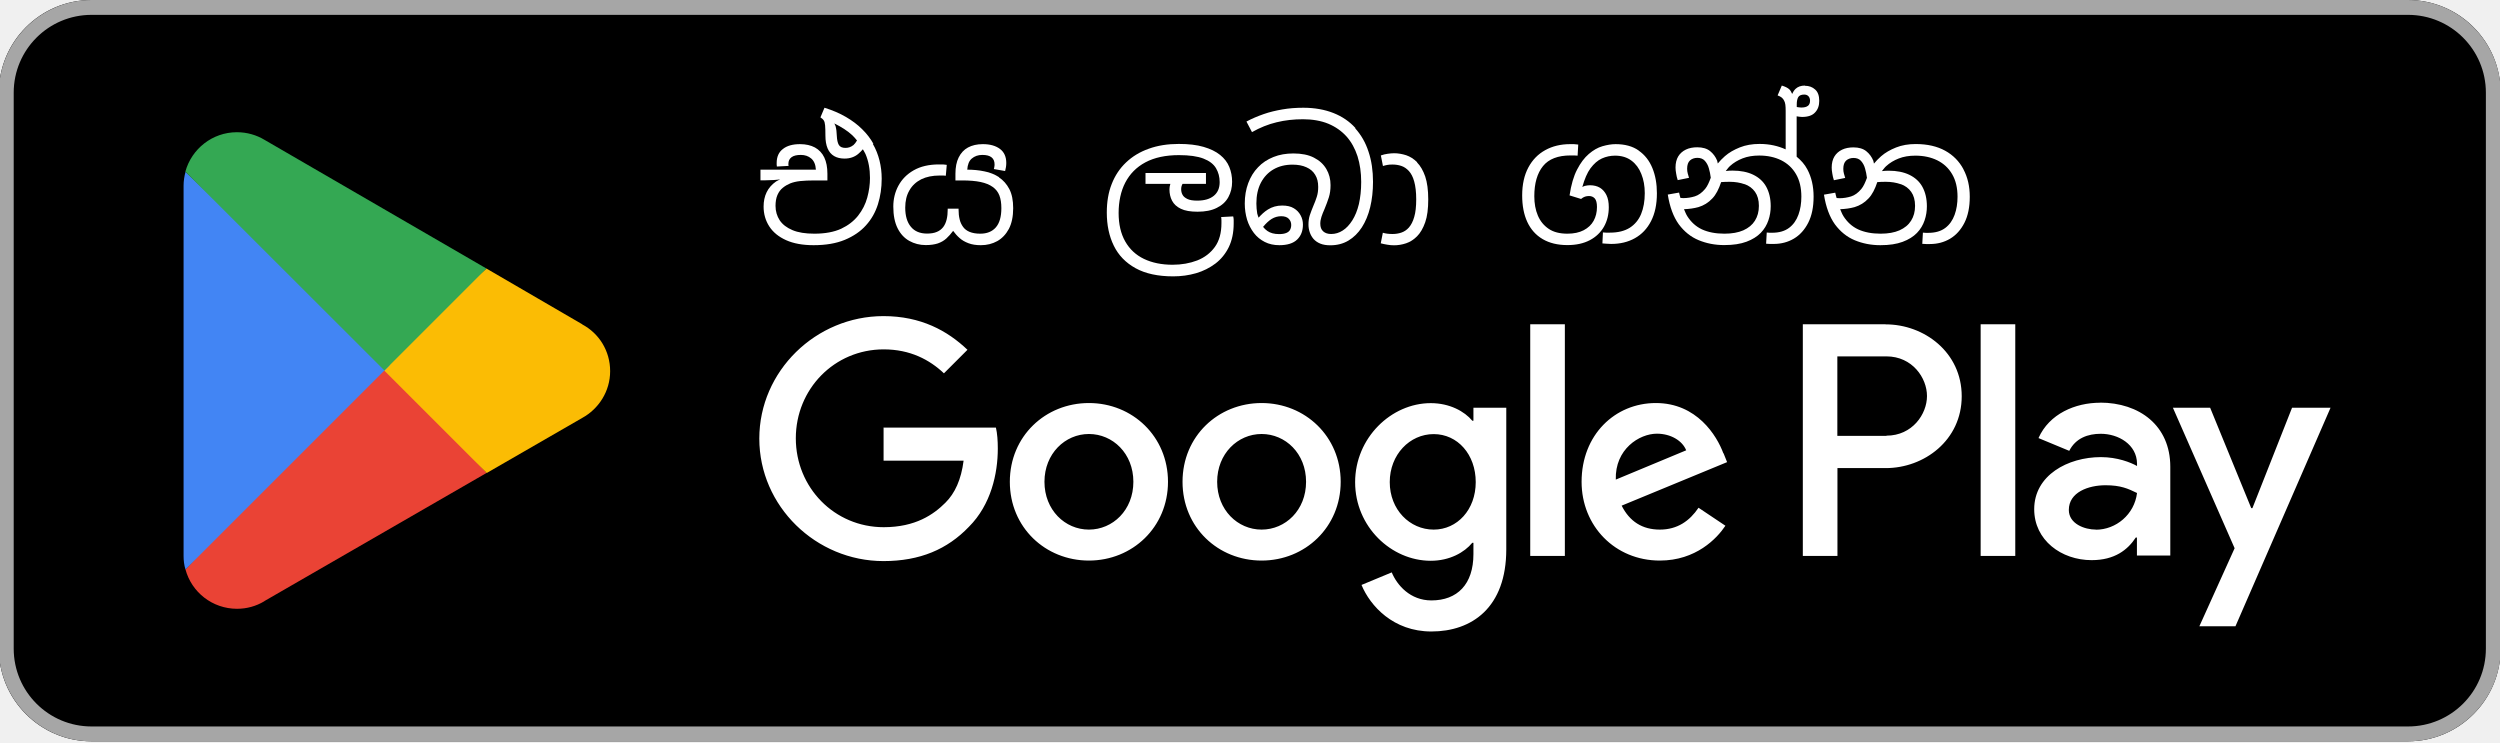
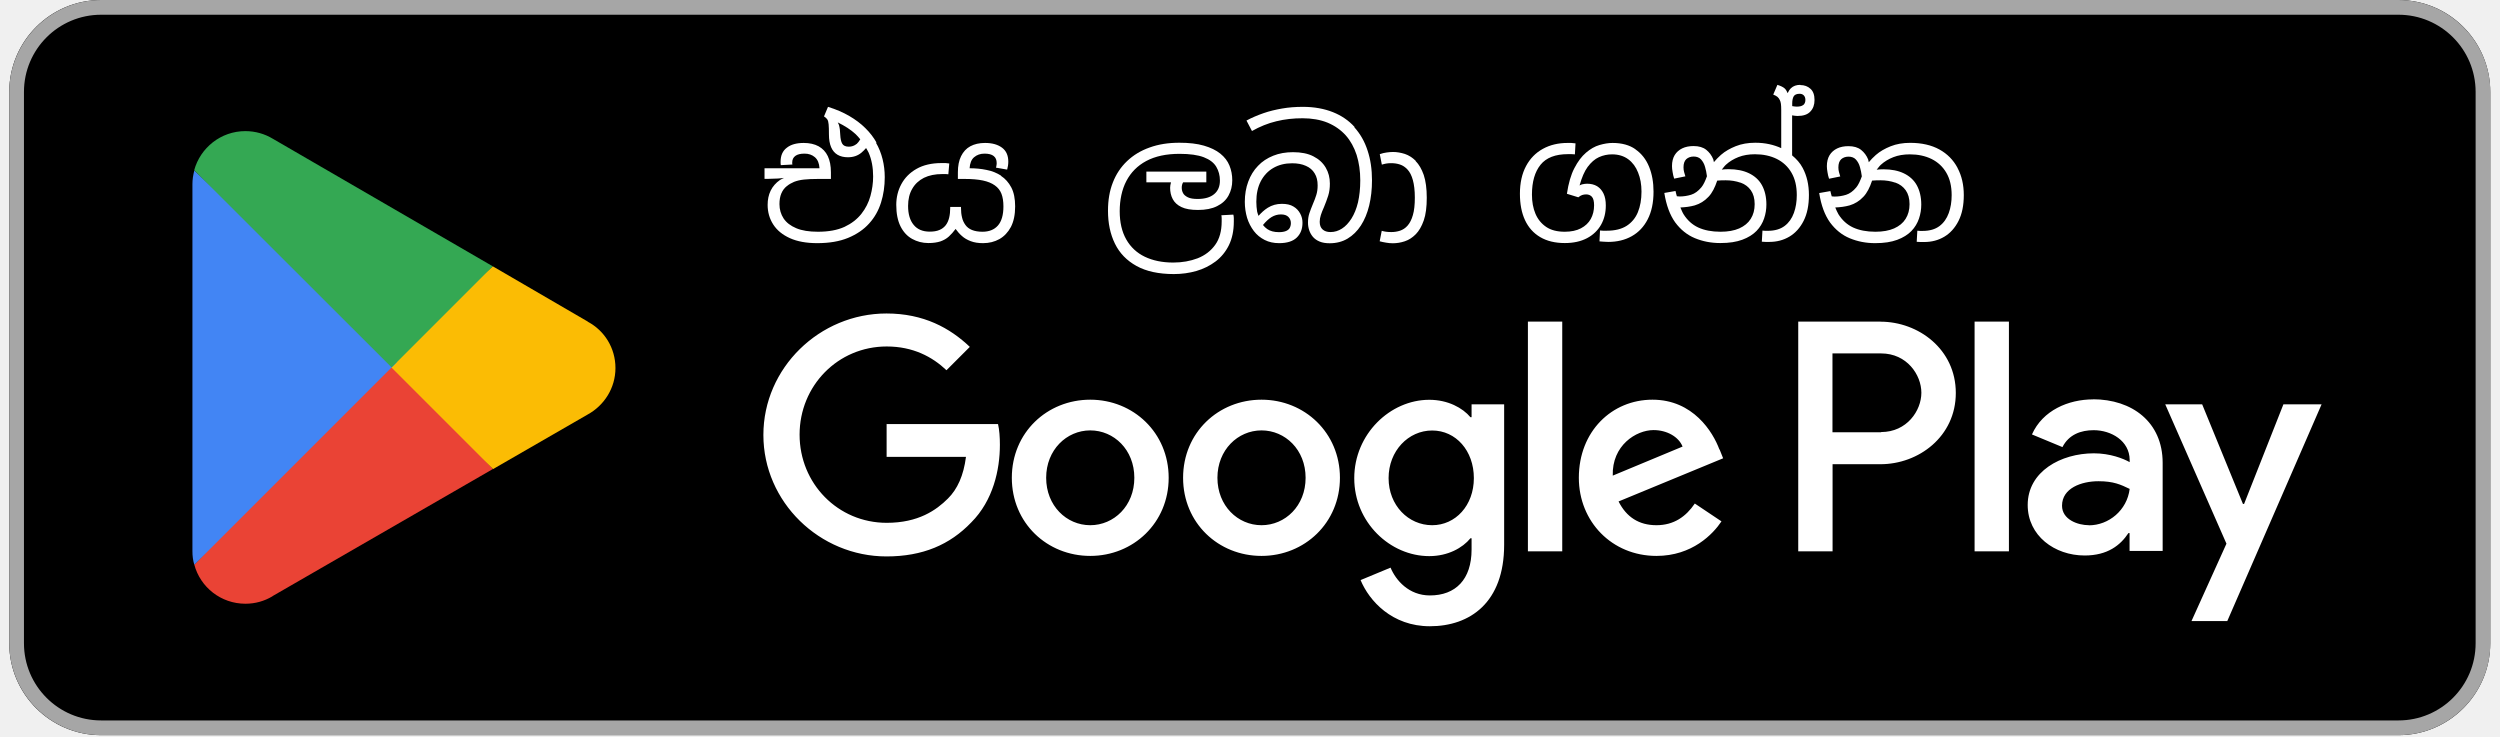
- <svg xmlns="http://www.w3.org/2000/svg" id="artwork" version="1.1" viewBox="0 0 239 71">
+ <svg xmlns="http://www.w3.org/2000/svg" id="artwork" version="1.1" viewBox="-1 0 241 71">
  <defs>
    <style>
      .st0 {
        fill: #4285f4;
      }

      .st1 {
        fill: #a6a6a6;
      }

      .st2 {
        fill: #34a853;
      }

      .st3 {
        fill: #fbbc04;
      }

      .st4 {
        fill: #fff;
      }

      .st5 {
        fill: #ea4335;
      }
    </style>
  </defs>
  <g>
    <rect x="-.11" y="0" width="239.17" height="70.87" rx="8.86" ry="8.86" />
    <path class="st1" d="M230.21,1.42c4.11,0,7.44,3.33,7.44,7.44v53.15c0,4.11-3.33,7.44-7.44,7.44H8.75c-4.11,0-7.44-3.33-7.44-7.44V8.86C1.31,4.75,4.64,1.42,8.75,1.42h221.46M230.21,0H8.75C3.88,0-.11,3.99-.11,8.86v53.15c0,4.87,3.99,8.86,8.86,8.86h221.46c4.87,0,8.86-3.99,8.86-8.86V8.86C239.07,3.99,235.08,0,230.21,0h0Z" />
    <path class="st4" d="M120.61,38.53c-4.16,0-7.56,3.17-7.56,7.53s3.4,7.53,7.56,7.53,7.56-3.19,7.56-7.53-3.4-7.53-7.56-7.53ZM120.61,50.63c-2.29,0-4.25-1.88-4.25-4.57s1.97-4.57,4.25-4.57,4.25,1.86,4.25,4.57-1.97,4.57-4.25,4.57ZM104.1,38.53c-4.16,0-7.56,3.17-7.56,7.53s3.4,7.53,7.56,7.53,7.56-3.19,7.56-7.53-3.4-7.53-7.56-7.53ZM104.1,50.63c-2.29,0-4.25-1.88-4.25-4.57s1.97-4.57,4.25-4.57,4.25,1.86,4.25,4.57-1.97,4.57-4.25,4.57ZM84.47,40.85v3.19h7.65c-.23,1.81-.83,3.12-1.74,4.02-1.12,1.12-2.85,2.34-5.9,2.34-4.71,0-8.4-3.79-8.4-8.5s3.69-8.5,8.4-8.5c2.53,0,4.39.99,5.76,2.29l2.25-2.25c-1.91-1.82-4.45-3.22-8.03-3.22-6.45,0-11.87,5.24-11.87,11.71s5.42,11.71,11.87,11.71c3.49,0,6.11-1.13,8.17-3.28,2.11-2.11,2.76-5.08,2.76-7.48,0-.74-.05-1.44-.18-2h-10.75v-.02ZM164.75,43.33c-.62-1.68-2.53-4.8-6.45-4.8s-7.1,3.05-7.1,7.53c0,4.22,3.19,7.53,7.48,7.53,3.45,0,5.46-2.11,6.27-3.33l-2.57-1.72c-.85,1.26-2.02,2.09-3.7,2.09s-2.89-.78-3.65-2.29l10.08-4.16-.34-.85h-.02ZM154.47,45.85c-.09-2.91,2.25-4.39,3.93-4.39,1.31,0,2.43.66,2.8,1.59,0,0-6.73,2.8-6.73,2.8ZM146.29,53.15h3.31v-22.15h-3.31v22.15ZM140.86,40.22h-.11c-.74-.89-2.16-1.68-3.97-1.68-3.77,0-7.23,3.31-7.23,7.56s3.45,7.51,7.23,7.51c1.81,0,3.22-.8,3.97-1.72h.11v1.08c0,2.89-1.54,4.43-4.02,4.43-2.02,0-3.28-1.45-3.79-2.68l-2.89,1.2c.83,2,3.03,4.45,6.68,4.45,3.88,0,7.16-2.29,7.16-7.85v-13.54h-3.14s0,1.22,0,1.22ZM137.06,50.63c-2.29,0-4.2-1.91-4.2-4.54s1.91-4.59,4.2-4.59,4.02,1.95,4.02,4.59-1.77,4.54-4.02,4.54ZM180.27,31h-7.92v22.15h3.31v-8.4h4.62c3.67,0,7.26-2.66,7.26-6.87s-3.6-6.87-7.26-6.87h-.02ZM180.34,41.67h-4.69v-7.6h4.69c2.48,0,3.88,2.06,3.88,3.79s-1.4,3.79-3.88,3.79v.02ZM200.78,38.5c-2.39,0-4.87,1.06-5.9,3.38l2.94,1.22c.62-1.22,1.79-1.63,3.01-1.63,1.7,0,3.45,1.03,3.47,2.85v.23c-.6-.34-1.88-.85-3.45-.85-3.17,0-6.38,1.74-6.38,4.98,0,2.96,2.59,4.87,5.49,4.87,2.21,0,3.45-.99,4.22-2.16h.11v1.72h3.19v-8.49c0-3.93-2.94-6.13-6.73-6.13h.04ZM200.37,50.63c-1.08,0-2.59-.55-2.59-1.88,0-1.7,1.88-2.36,3.51-2.36,1.45,0,2.14.32,3.01.74-.25,2.06-2.02,3.51-3.93,3.51v-.02ZM219.12,38.98l-3.79,9.6h-.11l-3.93-9.6h-3.56l5.9,13.43-3.37,7.46h3.45l9.09-20.89h-3.69ZM189.35,53.15h3.31v-22.15h-3.31v22.15Z" />
    <g>
      <path class="st5" d="M36.6,34.41l-18.87,20.02h0c.58,2.18,2.57,3.77,4.93,3.77.94,0,1.82-.25,2.59-.71l.05-.04,21.22-12.24-9.94-10.82.02.02Z" />
      <path class="st3" d="M55.68,31h-.02l-9.16-5.33-10.33,9.19,10.36,10.36,9.12-5.26c1.59-.87,2.68-2.55,2.68-4.48s-1.06-3.61-2.66-4.46v-.02Z" />
      <path class="st0" d="M17.73,16.44c-.11.43-.18.85-.18,1.31v35.38c0,.46.05.89.18,1.31l19.51-19.51s-19.51-18.5-19.51-18.5Z" />
      <path class="st2" d="M36.74,35.43l9.76-9.76-21.21-12.3c-.76-.46-1.67-.73-2.64-.73-2.36,0-4.34,1.61-4.93,3.77h0l19.01,18.99v.02Z" />
    </g>
  </g>
  <g>
    <path class="st4" d="M83.5,13.75c-.28-.5-.64-.97-1.08-1.4-.43-.43-.95-.82-1.55-1.17-.6-.35-1.28-.64-2.05-.88l-.39.93s.02,0,.03.01h0c.12.08.22.16.29.27.07.1.11.26.13.48.02.22.03.54.03.98,0,.48.07.89.21,1.22.14.33.35.57.62.73.27.16.61.24,1,.24.52,0,.95-.15,1.3-.44.18-.15.32-.3.45-.45.08.15.18.29.25.45.29.67.43,1.44.43,2.29,0,.63-.09,1.26-.26,1.88-.17.62-.46,1.2-.87,1.72-.41.52-.95.94-1.63,1.26-.68.31-1.53.47-2.56.47-.85,0-1.55-.11-2.09-.34-.55-.23-.95-.54-1.22-.94-.26-.4-.4-.86-.4-1.38,0-.4.06-.75.18-1.03.12-.28.29-.52.52-.7.22-.18.45-.31.71-.42.26-.1.57-.18.95-.22.37-.04.83-.06,1.36-.06h1.24v-.64c0-.62-.1-1.14-.3-1.56s-.5-.73-.89-.95c-.39-.21-.87-.32-1.43-.32-.69,0-1.24.15-1.63.46-.4.3-.6.75-.6,1.34,0,.04,0,.1,0,.16,0,.07.01.13.02.18l1.12-.06s-.02-.06-.02-.1v-.1c0-.27.1-.48.3-.63.2-.15.5-.22.89-.22s.72.11.99.34c.27.23.42.58.45,1.07h-5.3v1.02h.39c.22,0,.51-.01.89-.03.22-.01.4-.04.6-.06-.13.07-.27.12-.39.2-.4.28-.7.62-.9,1.03-.2.41-.29.87-.29,1.37,0,.7.18,1.33.54,1.89.36.56.9,1,1.61,1.32s1.59.48,2.63.48c1.17,0,2.16-.17,2.98-.51s1.5-.8,2.02-1.38c.53-.58.91-1.26,1.15-2.02.24-.76.36-1.58.36-2.45,0-.6-.07-1.18-.21-1.74-.14-.56-.35-1.09-.64-1.59ZM81.57,13.88c-.21.17-.46.26-.74.26-.32,0-.53-.1-.64-.29-.11-.19-.17-.47-.19-.85-.01-.37-.05-.68-.12-.94-.03-.1-.08-.17-.12-.26.67.33,1.26.7,1.73,1.14.17.15.3.33.44.49-.11.19-.23.34-.35.45Z" />
    <path class="st4" d="M95.53,16.95c-.42-.27-.89-.47-1.43-.57-.52-.11-1.07-.16-1.63-.16.03-.48.17-.84.43-1.06.27-.23.6-.35,1.01-.35s.69.08.88.23c.2.16.29.38.29.68,0,.05,0,.13-.02.22-.01.1-.03.17-.05.22l1.08.19c.03-.12.06-.25.08-.38.02-.13.03-.26.03-.39,0-.59-.2-1.04-.6-1.34-.4-.3-.94-.46-1.64-.46-.56,0-1.03.11-1.42.32-.39.21-.68.53-.89.95s-.31.94-.31,1.56v.64h.65c.7,0,1.29.05,1.76.15s.86.26,1.15.47c.3.21.51.48.64.81.13.34.19.74.19,1.22,0,.83-.18,1.44-.53,1.84-.35.4-.85.6-1.49.6-.4,0-.74-.06-1.01-.17-.27-.11-.48-.27-.63-.48-.15-.21-.27-.45-.33-.73-.07-.28-.1-.58-.1-.92v-.09h-1.04v.09c0,.34-.03.65-.1.94-.07.29-.18.53-.33.73-.16.2-.36.36-.61.46-.25.11-.57.16-.94.16-.67,0-1.19-.22-1.54-.65-.36-.43-.54-1.04-.54-1.83,0-.64.13-1.19.4-1.65.26-.46.64-.81,1.13-1.06.49-.24,1.08-.36,1.76-.36.14,0,.26,0,.35,0,.09,0,.17.01.24.02l.09-1.04c-.1-.02-.22-.03-.35-.04-.13,0-.26,0-.4,0-.96,0-1.76.19-2.41.56s-1.13.86-1.46,1.47c-.33.61-.49,1.28-.49,2,0,.84.14,1.53.41,2.07.27.54.65.95,1.12,1.21s.99.4,1.57.4c.47,0,.85-.06,1.16-.16.31-.11.58-.26.81-.47.23-.21.44-.45.65-.73.18.25.38.48.61.68.23.21.51.37.85.5s.73.19,1.19.19c.58,0,1.1-.13,1.57-.39.46-.26.83-.65,1.11-1.17.27-.52.41-1.18.41-1.98,0-.74-.12-1.35-.37-1.83-.25-.47-.58-.85-1-1.12Z" />
    <path class="st4" d="M117.86,20.69l-1.12.06c.02.09.03.2.03.33v.26c0,.93-.21,1.69-.63,2.27-.42.58-.98,1.01-1.69,1.29-.71.27-1.49.41-2.35.41-1.05,0-1.97-.19-2.74-.56s-1.37-.93-1.79-1.67-.63-1.65-.63-2.72.21-2.09.64-2.91,1.06-1.47,1.92-1.93c.86-.46,1.93-.69,3.21-.69.99,0,1.77.11,2.34.33.57.22.97.53,1.2.92s.35.83.35,1.33c0,.56-.18.99-.55,1.3s-.9.47-1.6.47c-.4,0-.72-.05-.94-.16s-.38-.24-.46-.4c-.09-.16-.13-.34-.13-.53s.04-.35.13-.51h2.24v-1.04h-5.78v1.04h2.37s0,.01,0,.02c-.05.17-.08.34-.08.5,0,.4.08.77.25,1.09s.44.58.84.77c.39.19.92.28,1.6.28.73,0,1.35-.12,1.84-.37.49-.24.86-.58,1.1-1.02s.36-.92.36-1.47c0-.51-.09-.98-.27-1.42s-.47-.82-.88-1.15-.93-.58-1.58-.77c-.65-.19-1.44-.28-2.37-.28-1.06,0-2.02.15-2.87.46-.85.3-1.57.74-2.17,1.31-.6.57-1.06,1.26-1.37,2.06-.32.81-.47,1.71-.47,2.73,0,1.2.22,2.25.67,3.17.45.92,1.14,1.63,2.08,2.15.94.52,2.14.78,3.6.78.76,0,1.49-.1,2.18-.3.69-.2,1.3-.51,1.85-.92.54-.41.97-.94,1.28-1.57.31-.64.47-1.39.47-2.27,0-.11,0-.22,0-.33,0-.11-.02-.22-.04-.33Z" />
    <path class="st4" d="M129.58,12.24c-.56-.62-1.26-1.1-2.09-1.43s-1.8-.51-2.89-.51c-.7,0-1.37.05-2,.16s-1.23.25-1.8.45c-.57.2-1.12.43-1.64.71l.53,1.01c.76-.43,1.55-.75,2.35-.94.81-.2,1.65-.29,2.53-.29s1.72.14,2.42.43c.69.29,1.27.7,1.74,1.22.47.53.81,1.16,1.05,1.89.23.74.35,1.55.35,2.45,0,.8-.08,1.5-.22,2.12-.15.62-.36,1.13-.63,1.56-.27.42-.57.75-.92.97-.34.22-.71.33-1.1.33-.32,0-.57-.08-.76-.25-.19-.17-.28-.41-.28-.74,0-.22.04-.43.11-.65.07-.22.17-.47.3-.76.16-.39.3-.76.41-1.11s.16-.73.16-1.16c0-.57-.13-1.08-.4-1.54s-.66-.82-1.19-1.09c-.52-.27-1.18-.4-1.96-.4-.7,0-1.34.11-1.91.34-.57.23-1.07.55-1.47.98-.41.42-.72.93-.94,1.52-.22.59-.33,1.24-.33,1.95,0,.55.08,1.06.22,1.54.15.48.37.9.65,1.27.28.37.63.65,1.04.86.41.21.88.31,1.4.31.76,0,1.33-.18,1.7-.54.37-.36.55-.83.55-1.43,0-.31-.07-.61-.22-.88-.15-.28-.36-.51-.65-.68-.29-.18-.66-.26-1.12-.26-.51,0-.96.13-1.36.38-.35.22-.63.49-.89.78-.04-.13-.1-.26-.13-.4-.05-.31-.08-.63-.08-.96,0-.76.14-1.42.43-1.98.29-.55.69-.98,1.21-1.28.52-.3,1.12-.45,1.81-.45.52,0,.96.08,1.33.25.37.16.65.4.84.72.2.32.29.7.29,1.16,0,.34-.04.65-.13.93-.09.28-.19.56-.32.85-.14.34-.26.65-.35.92-.09.27-.13.57-.13.9,0,.25.04.49.12.73.08.24.2.45.36.64.17.19.38.34.65.45.27.11.59.16.96.16.65,0,1.23-.15,1.73-.45s.93-.72,1.28-1.26c.35-.54.62-1.19.8-1.93.18-.74.27-1.56.27-2.43,0-1.05-.14-2.02-.43-2.88-.28-.87-.71-1.61-1.27-2.23ZM121.57,20.93c.28-.17.59-.26.91-.26s.57.08.73.25c.16.17.23.36.23.59,0,.17-.04.33-.11.46s-.19.23-.36.3c-.17.07-.39.11-.68.11-.47,0-.84-.1-1.13-.3-.16-.11-.29-.24-.41-.39.28-.34.55-.59.82-.76Z" />
    <path class="st4" d="M135.48,15.51c-.32-.32-.67-.54-1.05-.67-.38-.12-.76-.19-1.15-.19-.19,0-.39.02-.61.05-.22.03-.44.08-.66.16l.2,1.01c.12-.04.26-.07.4-.1.15-.03.31-.04.51-.04.29,0,.57.04.84.13.27.09.51.25.73.49.22.24.39.57.51,1.01.12.43.19,1,.19,1.69s-.06,1.26-.19,1.69c-.12.43-.3.77-.51,1.01s-.46.4-.73.49c-.27.09-.55.13-.84.13-.18,0-.34-.01-.5-.03-.15-.02-.29-.05-.42-.09l-.2,1.01c.2.05.4.1.61.13.21.04.43.06.66.06.38,0,.76-.06,1.15-.19s.73-.35,1.05-.67.58-.77.78-1.34c.2-.57.29-1.3.29-2.19s-.1-1.62-.29-2.19c-.2-.57-.46-1.02-.78-1.34Z" />
    <path class="st4" d="M156.66,14.39c-.58-.41-1.32-.61-2.21-.61-.39,0-.81.07-1.26.2-.45.13-.88.38-1.3.74-.42.36-.79.85-1.12,1.49-.33.63-.57,1.46-.72,2.47l1.1.34c.12-.1.25-.18.37-.22.12-.04.25-.06.39-.06.23,0,.41.08.55.23.14.16.21.43.21.82,0,.5-.11.94-.32,1.32-.21.38-.53.68-.95.9-.42.22-.94.33-1.56.33-.72,0-1.32-.15-1.78-.46s-.81-.73-1.04-1.27c-.23-.54-.34-1.16-.34-1.85,0-1.24.28-2.2.83-2.88s1.43-1.02,2.64-1.02c.11,0,.23,0,.34,0s.22.01.33.02l.06-1.06c-.11-.02-.25-.03-.41-.04-.16,0-.28,0-.36,0-.9,0-1.69.19-2.38.57-.69.38-1.23.93-1.62,1.66s-.59,1.62-.59,2.67c0,.98.16,1.83.49,2.54.33.71.82,1.26,1.47,1.64s1.43.57,2.37.57c.84,0,1.55-.16,2.14-.47.59-.31,1.04-.75,1.35-1.29.31-.55.46-1.17.46-1.86,0-.46-.07-.84-.22-1.15s-.35-.54-.62-.71c-.27-.16-.59-.24-.96-.24-.15,0-.3.02-.48.06-.1.02-.17.07-.25.11.21-.76.47-1.37.78-1.79.33-.44.69-.76,1.09-.94.4-.18.82-.27,1.26-.27.62,0,1.14.16,1.56.47s.74.74.95,1.28c.22.54.33,1.15.33,1.84,0,.76-.12,1.43-.35,1.99-.23.56-.6,1-1.08,1.31-.49.31-1.12.47-1.9.47-.13,0-.26,0-.38,0-.12,0-.21-.01-.29-.02l-.05,1.05c.13.01.27.02.41.03.14.01.28.02.43.02.86,0,1.61-.18,2.27-.55.66-.37,1.17-.91,1.54-1.63s.56-1.6.56-2.66c0-.9-.14-1.7-.43-2.41-.29-.71-.73-1.27-1.31-1.67Z" />
    <path class="st4" d="M172.55,8.18c-.38,0-.68.11-.9.32-.14.14-.24.3-.32.48-.07-.16-.15-.32-.27-.44-.16-.15-.4-.26-.72-.36l-.4.94c.17.06.31.14.41.22.1.09.17.19.22.3.05.09.09.22.11.37.02.16.03.35.03.59v3.68c-.71-.32-1.52-.52-2.5-.52-.7,0-1.33.11-1.88.33-.55.22-1.03.49-1.43.84-.26.23-.48.46-.68.7-.03-.09-.03-.18-.06-.27-.15-.37-.38-.68-.68-.92-.3-.24-.71-.36-1.22-.36-.41,0-.78.07-1.09.22-.31.15-.56.37-.73.65s-.26.64-.26,1.06c0,.17.02.37.06.58.03.21.08.42.15.63l1.08-.22c-.04-.13-.08-.27-.12-.41-.04-.14-.06-.29-.06-.46,0-.36.09-.62.27-.79.18-.16.42-.25.71-.25s.54.09.71.28c.17.19.31.43.39.73.08.27.14.57.18.89-.16.44-.33.82-.54,1.07-.3.36-.63.6-.98.71-.36.11-.73.17-1.11.17-.07,0-.18-.01-.27-.02-.04-.17-.1-.32-.13-.51l-1.08.19c.19,1.19.54,2.13,1.05,2.84.52.7,1.15,1.21,1.9,1.52s1.56.47,2.44.47,1.56-.11,2.13-.32c.57-.21,1.03-.5,1.37-.85s.58-.76.73-1.2c.15-.44.22-.89.22-1.35,0-.73-.15-1.35-.43-1.86s-.71-.89-1.25-1.15c-.54-.26-1.2-.39-1.96-.39-.24,0-.46.01-.66.04.14-.16.25-.34.41-.48.34-.31.74-.55,1.2-.73.46-.18.99-.27,1.59-.27.79,0,1.49.15,2.1.45.6.3,1.08.74,1.42,1.33.34.58.51,1.3.51,2.15,0,.63-.09,1.21-.28,1.73-.19.52-.48.94-.89,1.25s-.95.47-1.62.47c-.05,0-.14,0-.25,0-.12,0-.21-.01-.27-.02l-.06,1.07c.13.01.26.02.36.02.11,0,.23,0,.37,0,.71,0,1.36-.17,1.93-.51.57-.34,1.03-.85,1.37-1.52.34-.67.51-1.5.51-2.49s-.2-1.86-.6-2.61c-.25-.48-.61-.87-1.02-1.21v-3.86c.16.02.31.06.51.06.57,0,.99-.14,1.25-.43.27-.28.4-.65.4-1.11,0-.49-.13-.85-.39-1.08-.26-.24-.59-.36-.98-.36ZM166.78,17.6c.42.15.76.4,1,.74s.37.78.37,1.34-.13,1.02-.38,1.42-.62.7-1.11.92c-.48.21-1.08.32-1.8.32-.85,0-1.56-.14-2.15-.41-.58-.27-1.05-.7-1.41-1.27-.12-.19-.21-.43-.31-.66.49-.02.95-.08,1.38-.2.5-.15.95-.42,1.33-.83.35-.36.62-.9.84-1.56.24-.02.51-.03.81-.03.53,0,1,.08,1.43.23ZM172.83,10.12c-.13.11-.35.16-.63.16-.15,0-.29-.03-.43-.05v-.26c0-.29.05-.52.14-.68.09-.16.29-.25.57-.25.17,0,.3.05.4.15s.16.25.16.44c0,.22-.07.38-.2.49Z" />
    <path class="st4" d="M187.7,16.17c-.4-.75-.98-1.34-1.74-1.76s-1.7-.64-2.82-.64c-.7,0-1.33.11-1.88.33-.55.22-1.03.49-1.43.84-.26.23-.48.46-.68.7-.03-.09-.03-.18-.06-.27-.15-.37-.38-.68-.68-.92-.3-.24-.71-.36-1.22-.36-.41,0-.78.07-1.09.22-.31.15-.56.37-.73.65s-.26.64-.26,1.06c0,.17.02.37.06.58.03.21.08.42.15.63l1.08-.22c-.04-.13-.08-.27-.12-.41-.04-.14-.06-.29-.06-.46,0-.36.09-.62.27-.79.18-.16.42-.25.71-.25s.54.09.71.28c.17.19.31.43.39.73.08.27.14.57.18.89-.16.44-.33.82-.54,1.07-.3.36-.63.6-.98.71-.36.11-.73.17-1.11.17-.07,0-.18-.01-.27-.02-.04-.17-.1-.32-.13-.51l-1.08.19c.19,1.19.54,2.13,1.05,2.84.52.7,1.15,1.21,1.9,1.52s1.56.47,2.44.47,1.56-.11,2.13-.32c.57-.21,1.03-.5,1.37-.85s.58-.76.73-1.2c.15-.44.22-.89.22-1.35,0-.73-.15-1.35-.43-1.86s-.71-.89-1.25-1.15c-.54-.26-1.2-.39-1.96-.39-.24,0-.46.01-.66.04.14-.16.25-.34.41-.48.34-.31.74-.55,1.2-.73.46-.18.99-.27,1.59-.27.79,0,1.49.15,2.1.45.6.3,1.08.74,1.42,1.33.34.58.51,1.3.51,2.15,0,.63-.09,1.21-.28,1.73-.19.52-.48.94-.89,1.25s-.95.47-1.62.47c-.05,0-.14,0-.25,0-.12,0-.21-.01-.27-.02l-.06,1.07c.13.01.26.02.36.02.11,0,.23,0,.37,0,.71,0,1.36-.17,1.93-.51.57-.34,1.03-.85,1.37-1.52.34-.67.51-1.5.51-2.49s-.2-1.86-.6-2.61ZM181.71,17.6c.42.15.76.4,1,.74s.37.78.37,1.34-.13,1.02-.38,1.42-.62.7-1.11.92c-.48.21-1.08.32-1.8.32-.85,0-1.56-.14-2.15-.41-.58-.27-1.05-.7-1.41-1.27-.12-.19-.21-.43-.31-.66.49-.02.95-.08,1.38-.2.5-.15.95-.42,1.33-.83.35-.36.62-.9.84-1.56.24-.02.51-.03.81-.03.53,0,1,.08,1.43.23Z" />
  </g>
</svg>
